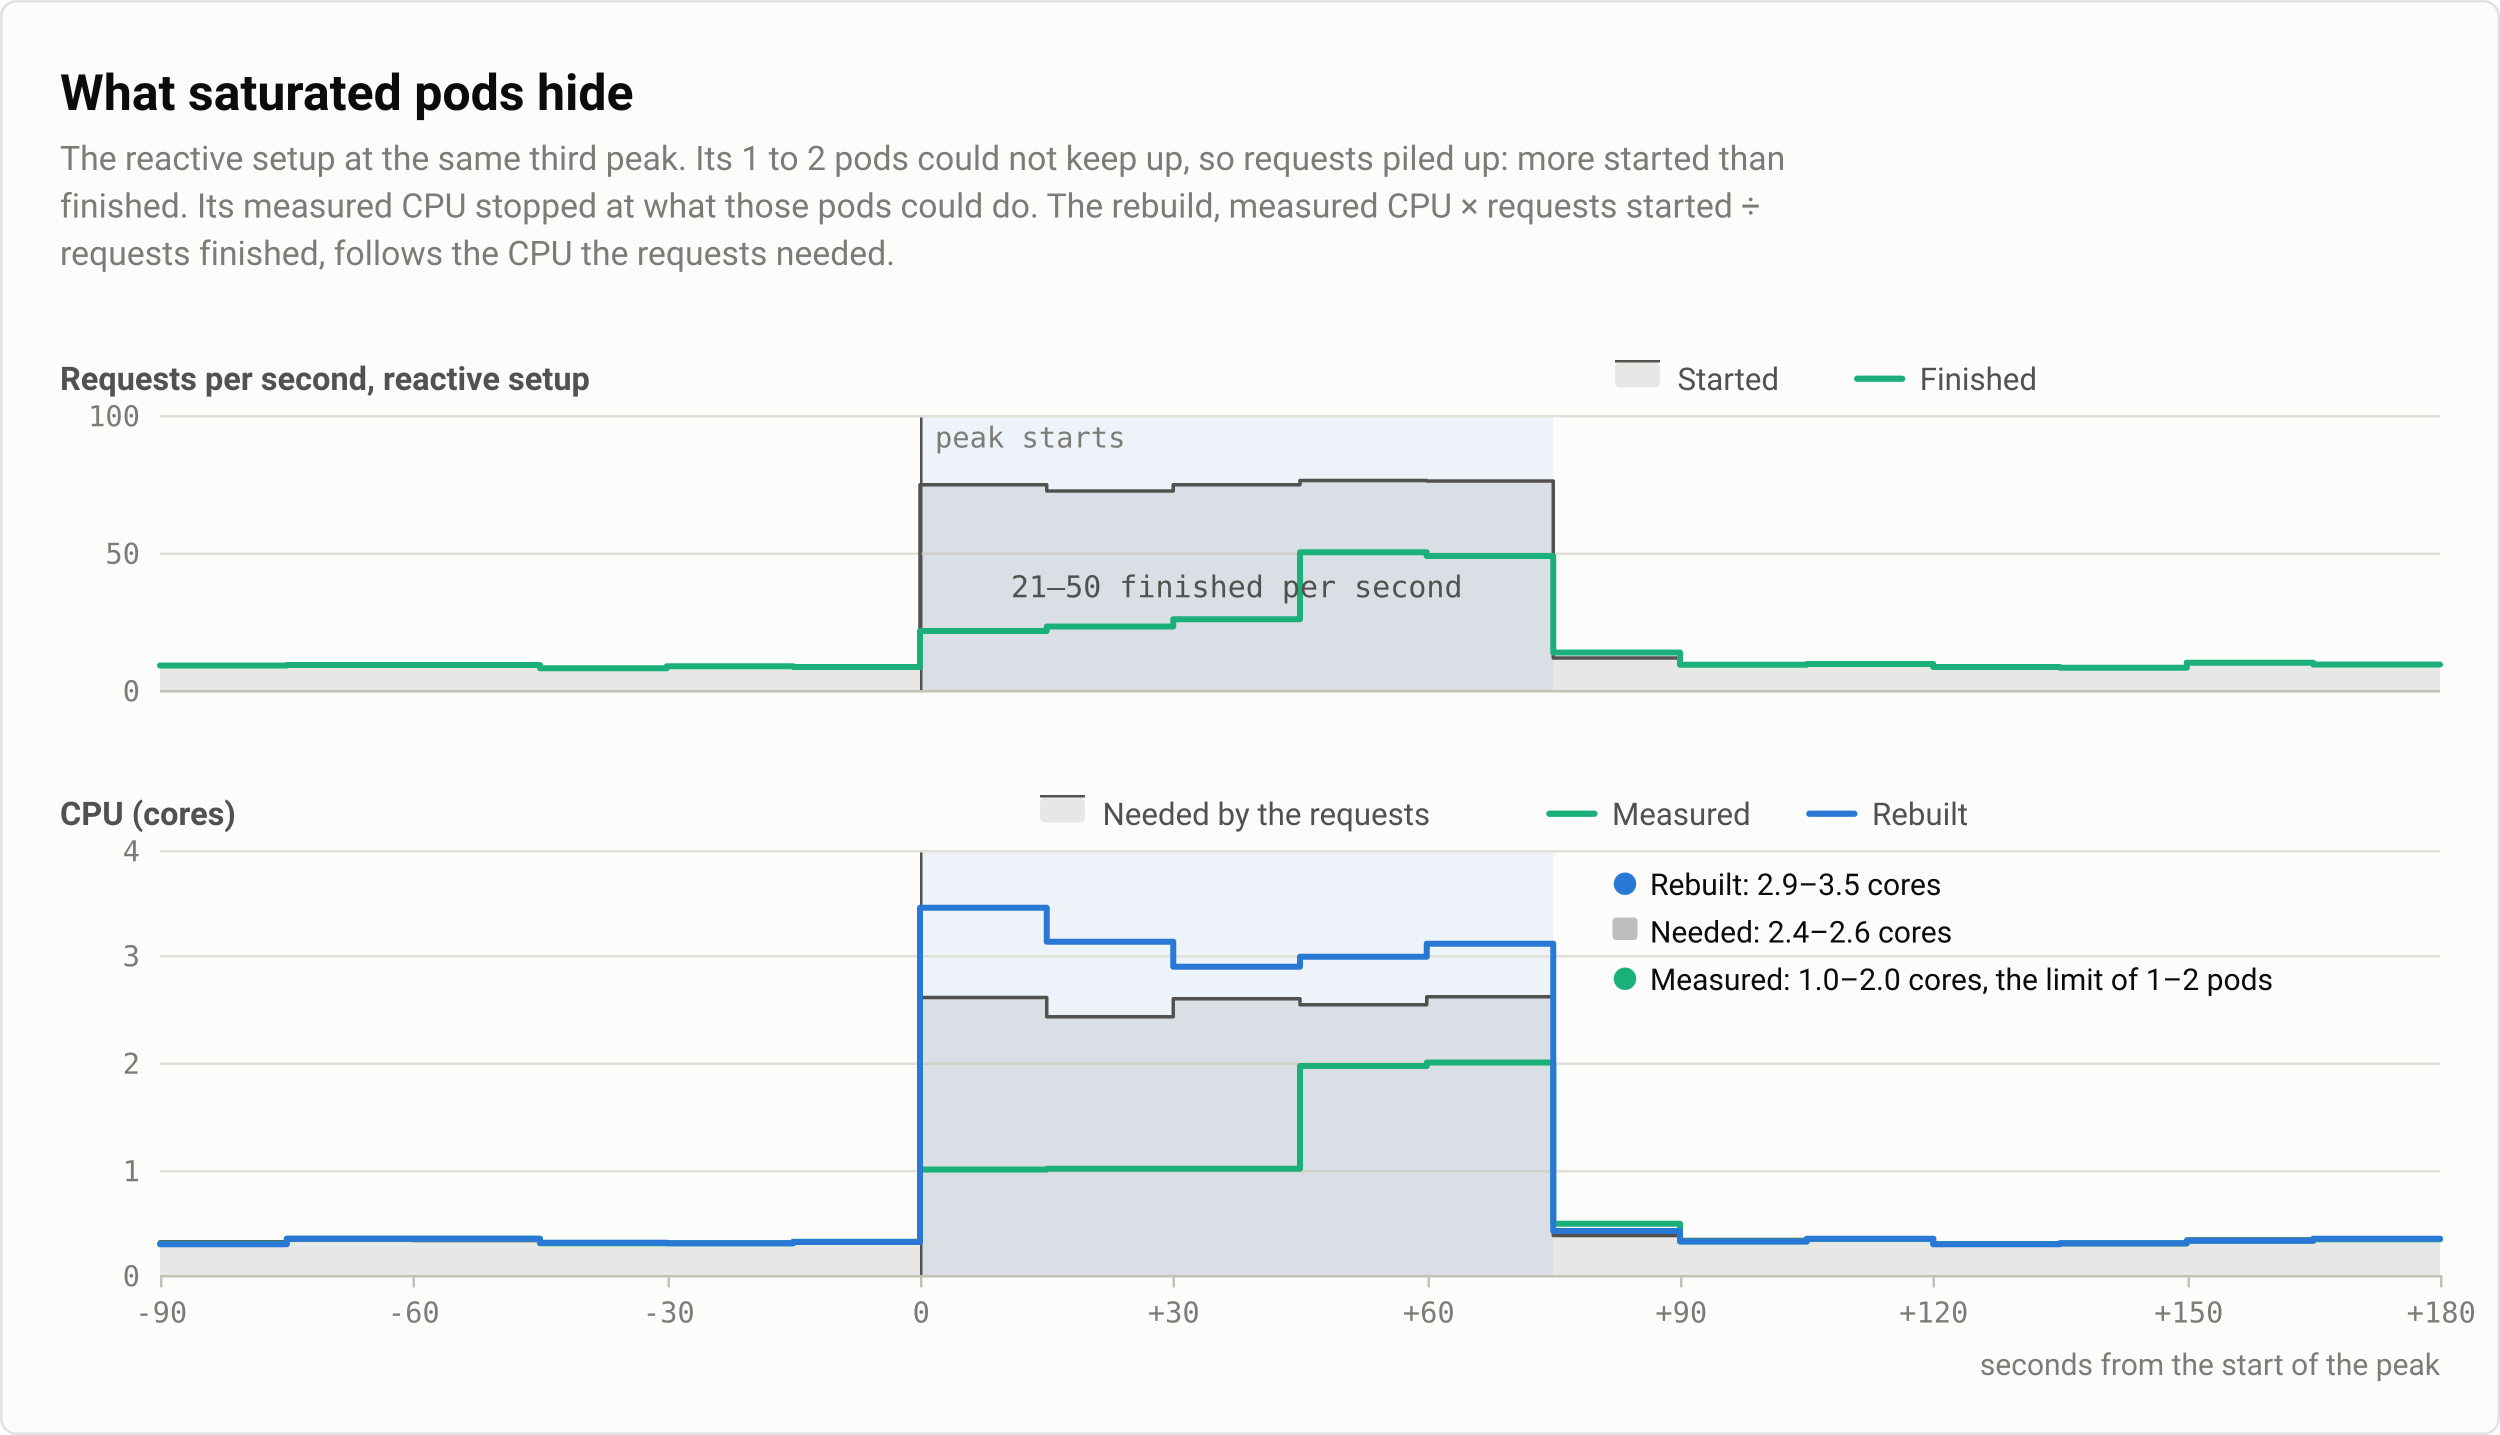
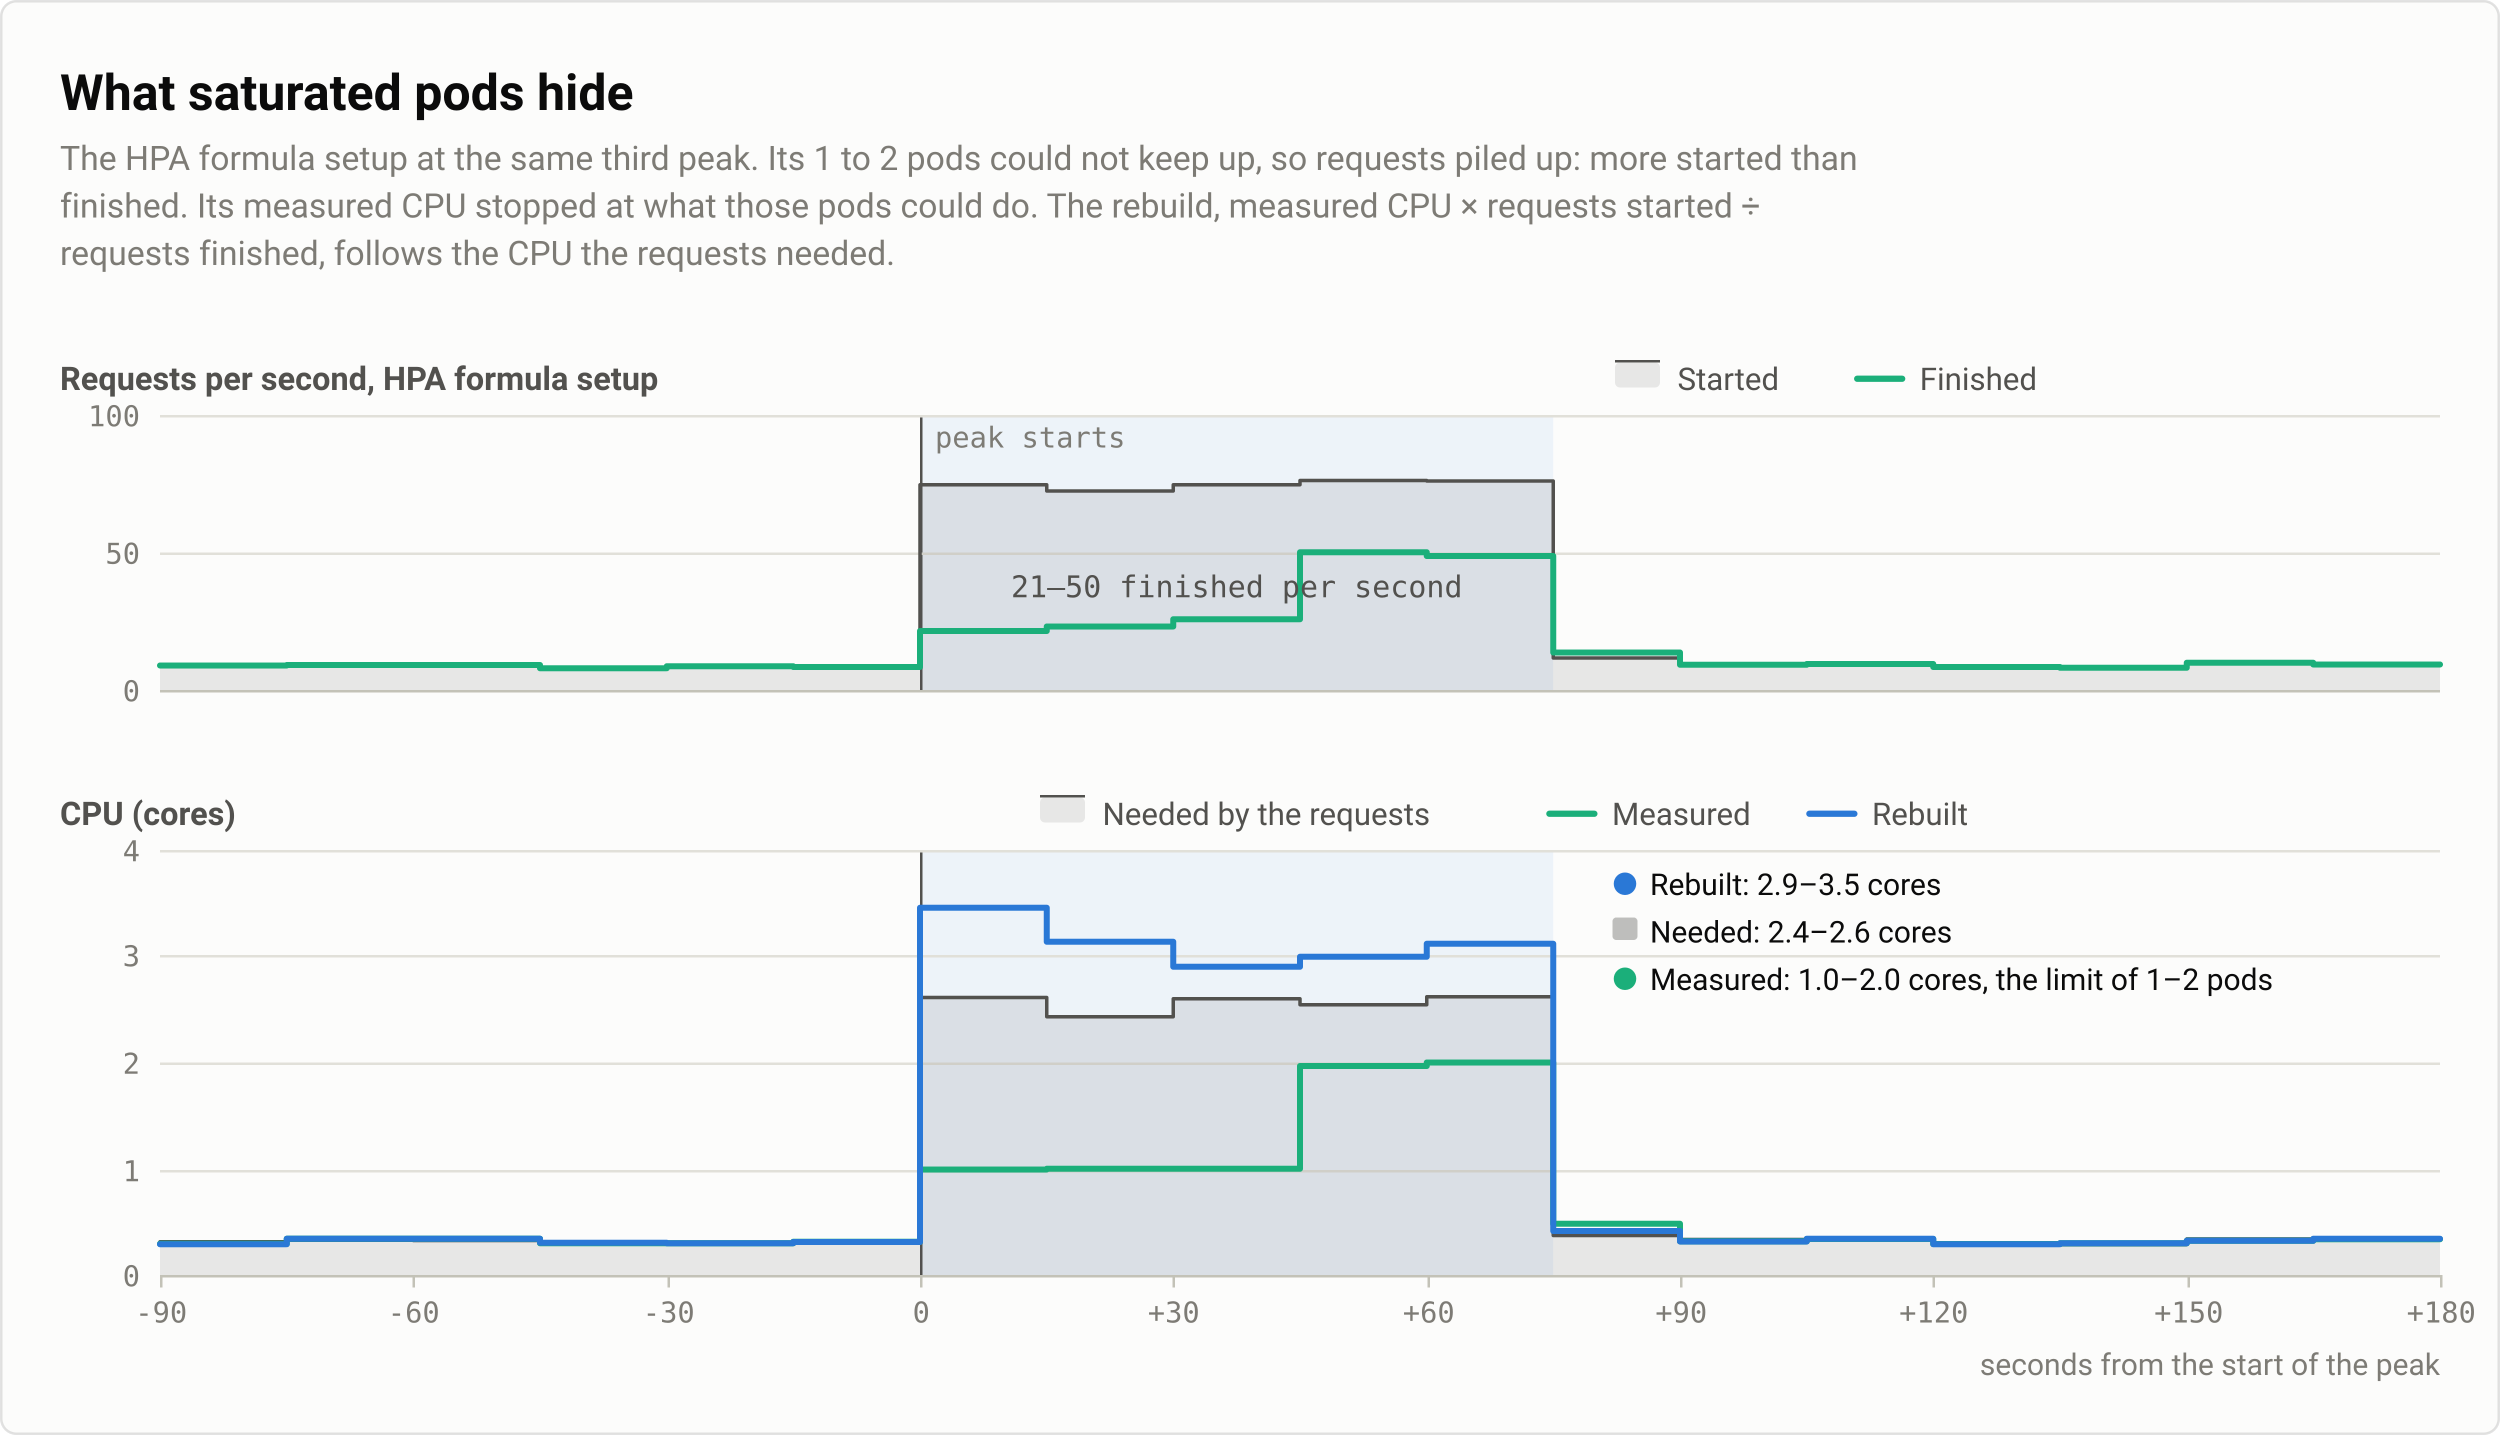
<svg xmlns="http://www.w3.org/2000/svg" width="1000" height="574" viewBox="0 0 1000 574" role="img" aria-labelledby="title desc">
  <style>text{font-family:"IBM Plex Sans",system-ui,-apple-system,"Segoe UI",Roboto,Helvetica,Arial,sans-serif}.display{font-family:"IBM Plex Sans Condensed","Arial Narrow",system-ui,-apple-system,"Segoe UI",Roboto,Helvetica,Arial,sans-serif;font-weight:600}.mono{font-family:"IBM Plex Mono",ui-monospace,"SF Mono",Menlo,Consolas,"DejaVu Sans Mono","Liberation Mono",monospace;font-variant-numeric:tabular-nums}.line{fill:none;stroke-linejoin:round;stroke-linecap:round}.hair{fill:none;stroke-width:1}.plane{fill:#f4f4f1}.card{fill:#fcfcfb;stroke:rgba(11,11,11,0.12)}.grid{stroke:#e1e0d9}.axis{stroke:#c3c2b7}.band{fill:rgba(42,120,214,0.07)}.ink{fill:#0b0b0b}.ink2{fill:#52514e}.muted{fill:#7d7b75}.l-cand{stroke:#2a78d6}.l-cpu{stroke:#eb6834}.l-react{stroke:#1baf7a}.l-load{stroke:#52514e}.f-load{fill:rgba(82,81,78,0.12)}.f-heavy{fill:rgba(82,81,78,0.36)}.f-seg{fill:#e1e0d9}.f-jump{fill:rgba(42,120,214,0.20)}.f-wcand{fill:rgba(42,120,214,0.30)}.f-wcpu{fill:rgba(235,104,52,0.30)}.f-wreact{fill:rgba(27,175,122,0.32)}.l-req{stroke:#0b0b0b}.f-cand{fill:#2a78d6}.f-cpu{fill:#eb6834}.f-react{fill:#1baf7a}.ring{stroke:#fcfcfb}.marker{stroke:#52514e}@media (prefers-color-scheme:dark){.plane{fill:#0f0f0e}.card{fill:#1a1a19;stroke:rgba(255,255,255,0.12)}.grid{stroke:#2c2c2a}.axis{stroke:#44443f}.band{fill:rgba(57,135,229,0.10)}.ink{fill:#f0efec}.ink2{fill:#c3c2b7}.muted{fill:#94928b}.l-cand{stroke:#3987e5}.l-cpu{stroke:#d95926}.l-react{stroke:#199e70}.l-load{stroke:#c3c2b7}.f-load{fill:rgba(195,194,183,0.12)}.f-heavy{fill:rgba(195,194,183,0.34)}.f-seg{fill:#2c2c2a}.f-jump{fill:rgba(57,135,229,0.28)}.f-wcand{fill:rgba(57,135,229,0.36)}.f-wcpu{fill:rgba(217,89,38,0.36)}.f-wreact{fill:rgba(25,158,112,0.40)}.l-req{stroke:#f0efec}.f-cand{fill:#3987e5}.f-cpu{fill:#d95926}.f-react{fill:#199e70}.ring{stroke:#1a1a19}.marker{stroke:#c3c2b7}}</style>
  <rect x="0.5" y="0.5" width="999" height="573" rx="6" class="card" />
  <text x="24.0" y="44.0" class="ink display" font-size="20">What saturated pods hide</text>
-   <text x="24.0" y="68.0" class="muted" font-size="13.5">The reactive setup at the same third peak. Its 1 to 2 pods could not keep up, so requests piled up: more started than</text>
+   <text x="24.0" y="68.0" class="muted" font-size="13.5">The HPA formula setup at the same third peak. Its 1 to 2 pods could not keep up, so requests piled up: more started than</text>
  <text x="24.0" y="87.0" class="muted" font-size="13.5">finished. Its measured CPU stopped at what those pods could do. The rebuild, measured CPU × requests started ÷</text>
  <text x="24.0" y="106.0" class="muted" font-size="13.5">requests finished, follows the CPU the requests needed.</text>
  <rect x="368.0" y="166" width="253.3" height="110" class="band" />
  <line x1="368.5" y1="166" x2="368.5" y2="276" class="hair marker" stroke-width="1" />
  <rect x="368.0" y="340" width="253.3" height="170" class="band" />
  <line x1="368.5" y1="340" x2="368.5" y2="510" class="hair marker" stroke-width="1" />
-   <text x="24.0" y="156.0" class="ink2" font-size="13" font-weight="600">Requests per second, reactive setup</text>
+   <text x="24.0" y="156.0" class="ink2" font-size="13" font-weight="600">Requests per second, HPA formula setup</text>
  <rect x="646" y="145" width="18" height="10" rx="2" class="f-load" />
  <line x1="646" y1="144.5" x2="664" y2="144.5" class="hair l-load" stroke-width="1.5" />
  <text x="671.0" y="156.0" class="ink2" font-size="12.5">Started</text>
  <line x1="742.875" y1="151.5" x2="760.875" y2="151.5" class="line l-react" stroke-width="2.5" />
  <text x="767.9" y="156.0" class="ink2" font-size="12.5">Finished</text>
  <line x1="64" y1="276.5" x2="976" y2="276.5" class="hair axis" />
  <text x="56.0" y="280.5" class="muted mono" font-size="11.5" text-anchor="end">0</text>
  <line x1="64" y1="221.5" x2="976" y2="221.5" class="hair grid" />
  <text x="56.0" y="225.5" class="muted mono" font-size="11.5" text-anchor="end">50</text>
  <line x1="64" y1="166.5" x2="976" y2="166.5" class="hair grid" />
  <text x="56.0" y="170.5" class="muted mono" font-size="11.5" text-anchor="end">100</text>
  <path d="M64.0,276.0L64.0,266.3H114.7V266.0H165.3V266.0H216.0V267.2H266.7V266.5H317.3V266.9H368.0V193.9H418.7V196.4H469.3V193.9H520.0V192.2H570.7V192.4H621.3V263.2H672.0V266.0H722.7V265.5H773.3V266.8H824.0V267.1H874.7V265.1H925.3V265.7H976.0V276.0Z" class="f-load" />
  <path d="M64.0,266.3H114.7V266.0H165.3V266.0H216.0V267.2H266.7V266.5H317.3V266.9H368.0V193.9H418.7V196.4H469.3V193.9H520.0V192.2H570.7V192.4H621.3V263.2H672.0V266.0H722.7V265.5H773.3V266.8H824.0V267.1H874.7V265.1H925.3V265.7H976.0" class="line l-load" stroke-width="1.4" />
  <path d="M64.0,266.2H114.7V266.0H165.3V266.0H216.0V267.3H266.7V266.5H317.3V266.8H368.0V252.4H418.7V250.6H469.3V247.7H520.0V220.9H570.7V222.4H621.3V261.0H672.0V265.9H722.7V265.6H773.3V266.8H824.0V267.1H874.7V265.1H925.3V265.8H976.0" class="line l-react" stroke-width="2.4" />
  <text x="374.0" y="179.0" class="muted mono" font-size="11.5">peak starts</text>
  <text x="494.7" y="238.9" class="ink2 mono" font-size="12" text-anchor="middle">21–50 finished per second</text>
  <text x="24.0" y="330.0" class="ink2" font-size="13" font-weight="600">CPU (cores)</text>
  <rect x="416" y="319" width="18" height="10" rx="2" class="f-load" />
  <line x1="416" y1="318.5" x2="434" y2="318.5" class="hair l-load" stroke-width="1.5" />
  <text x="441.0" y="330.0" class="ink2" font-size="12.5">Needed by the requests</text>
  <line x1="619.75" y1="325.5" x2="637.75" y2="325.5" class="line l-react" stroke-width="2.5" />
  <text x="644.8" y="330.0" class="ink2" font-size="12.5">Measured</text>
  <line x1="723.75" y1="325.5" x2="741.75" y2="325.5" class="line l-cand" stroke-width="2.5" />
  <text x="748.8" y="330.0" class="ink2" font-size="12.5">Rebuilt</text>
  <line x1="64" y1="510.5" x2="976" y2="510.5" class="hair axis" />
  <text x="56.0" y="514.5" class="muted mono" font-size="11.5" text-anchor="end">0</text>
  <line x1="64" y1="468.5" x2="976" y2="468.5" class="hair grid" />
  <text x="56.0" y="472.5" class="muted mono" font-size="11.5" text-anchor="end">1</text>
  <line x1="64" y1="425.5" x2="976" y2="425.5" class="hair grid" />
  <text x="56.0" y="429.5" class="muted mono" font-size="11.5" text-anchor="end">2</text>
  <line x1="64" y1="382.5" x2="976" y2="382.5" class="hair grid" />
  <text x="56.0" y="386.5" class="muted mono" font-size="11.5" text-anchor="end">3</text>
  <line x1="64" y1="340.5" x2="976" y2="340.5" class="hair grid" />
  <text x="56.0" y="344.5" class="muted mono" font-size="11.5" text-anchor="end">4</text>
  <path d="M64.0,510.0L64.0,496.7H114.7V496.1H165.3V496.2H216.0V497.1H266.7V497.0H317.3V496.7H368.0V399.0H418.7V406.7H469.3V399.5H520.0V401.9H570.7V398.7H621.3V494.2H672.0V495.8H722.7V495.2H773.3V497.7H824.0V497.8H874.7V495.6H925.3V495.4H976.0V510.0Z" class="f-load" />
  <path d="M64.0,496.7H114.7V496.1H165.3V496.2H216.0V497.1H266.7V497.0H317.3V496.7H368.0V399.0H418.7V406.7H469.3V399.5H520.0V401.9H570.7V398.7H621.3V494.2H672.0V495.8H722.7V495.2H773.3V497.7H824.0V497.8H874.7V495.6H925.3V495.4H976.0" class="line l-load" stroke-width="1.4" />
  <path d="M64.0,497.5H114.7V495.5H165.3V495.5H216.0V497.3H266.7V497.3H317.3V496.7H368.0V467.8H418.7V467.5H469.3V467.5H520.0V426.4H570.7V425.0H621.3V489.5H672.0V496.5H722.7V495.6H773.3V497.6H824.0V497.3H874.7V496.3H925.3V495.7H976.0" class="line l-react" stroke-width="2.4" />
  <path d="M64.0,497.7H114.7V495.5H165.3V495.5H216.0V497.1H266.7V497.3H317.3V496.8H368.0V363.1H418.7V376.7H469.3V386.7H520.0V382.7H570.7V377.5H621.3V492.4H672.0V496.6H722.7V495.5H773.3V497.7H824.0V497.3H874.7V496.3H925.3V495.5H976.0" class="line l-cand" stroke-width="2.4" />
  <circle cx="650.0" cy="353.5" r="4.5" class="f-cand" />
  <text x="660.0" y="358.0" class="ink" font-size="12">Rebuilt: 2.9–3.5 cores</text>
  <rect x="645.0" y="367.0" width="10" height="9" rx="1.5" class="f-heavy" />
  <text x="660.0" y="377.0" class="ink" font-size="12">Needed: 2.4–2.6 cores</text>
  <circle cx="650.0" cy="391.5" r="4.5" class="f-react" />
  <text x="660.0" y="396.0" class="ink" font-size="12">Measured: 1.0–2.0 cores, the limit of 1–2 pods</text>
  <line x1="64.5" y1="510" x2="64.5" y2="515" class="hair axis" />
  <text x="64.5" y="529.0" class="muted mono" font-size="11.5" text-anchor="middle">-90</text>
  <line x1="165.5" y1="510" x2="165.5" y2="515" class="hair axis" />
  <text x="165.5" y="529.0" class="muted mono" font-size="11.5" text-anchor="middle">-60</text>
  <line x1="267.5" y1="510" x2="267.5" y2="515" class="hair axis" />
  <text x="267.5" y="529.0" class="muted mono" font-size="11.5" text-anchor="middle">-30</text>
  <line x1="368.5" y1="510" x2="368.5" y2="515" class="hair axis" />
  <text x="368.5" y="529.0" class="muted mono" font-size="11.5" text-anchor="middle">0</text>
  <line x1="469.5" y1="510" x2="469.5" y2="515" class="hair axis" />
  <text x="469.5" y="529.0" class="muted mono" font-size="11.5" text-anchor="middle">+30</text>
  <line x1="571.5" y1="510" x2="571.5" y2="515" class="hair axis" />
  <text x="571.5" y="529.0" class="muted mono" font-size="11.5" text-anchor="middle">+60</text>
  <line x1="672.5" y1="510" x2="672.5" y2="515" class="hair axis" />
  <text x="672.5" y="529.0" class="muted mono" font-size="11.5" text-anchor="middle">+90</text>
  <line x1="773.5" y1="510" x2="773.5" y2="515" class="hair axis" />
  <text x="773.5" y="529.0" class="muted mono" font-size="11.5" text-anchor="middle">+120</text>
  <line x1="875.5" y1="510" x2="875.5" y2="515" class="hair axis" />
  <text x="875.5" y="529.0" class="muted mono" font-size="11.5" text-anchor="middle">+150</text>
  <line x1="976.5" y1="510" x2="976.5" y2="515" class="hair axis" />
  <text x="976.5" y="529.0" class="muted mono" font-size="11.5" text-anchor="middle">+180</text>
  <text x="976.0" y="550.0" class="muted" font-size="12" text-anchor="end">seconds from the start of the peak</text>
</svg>
